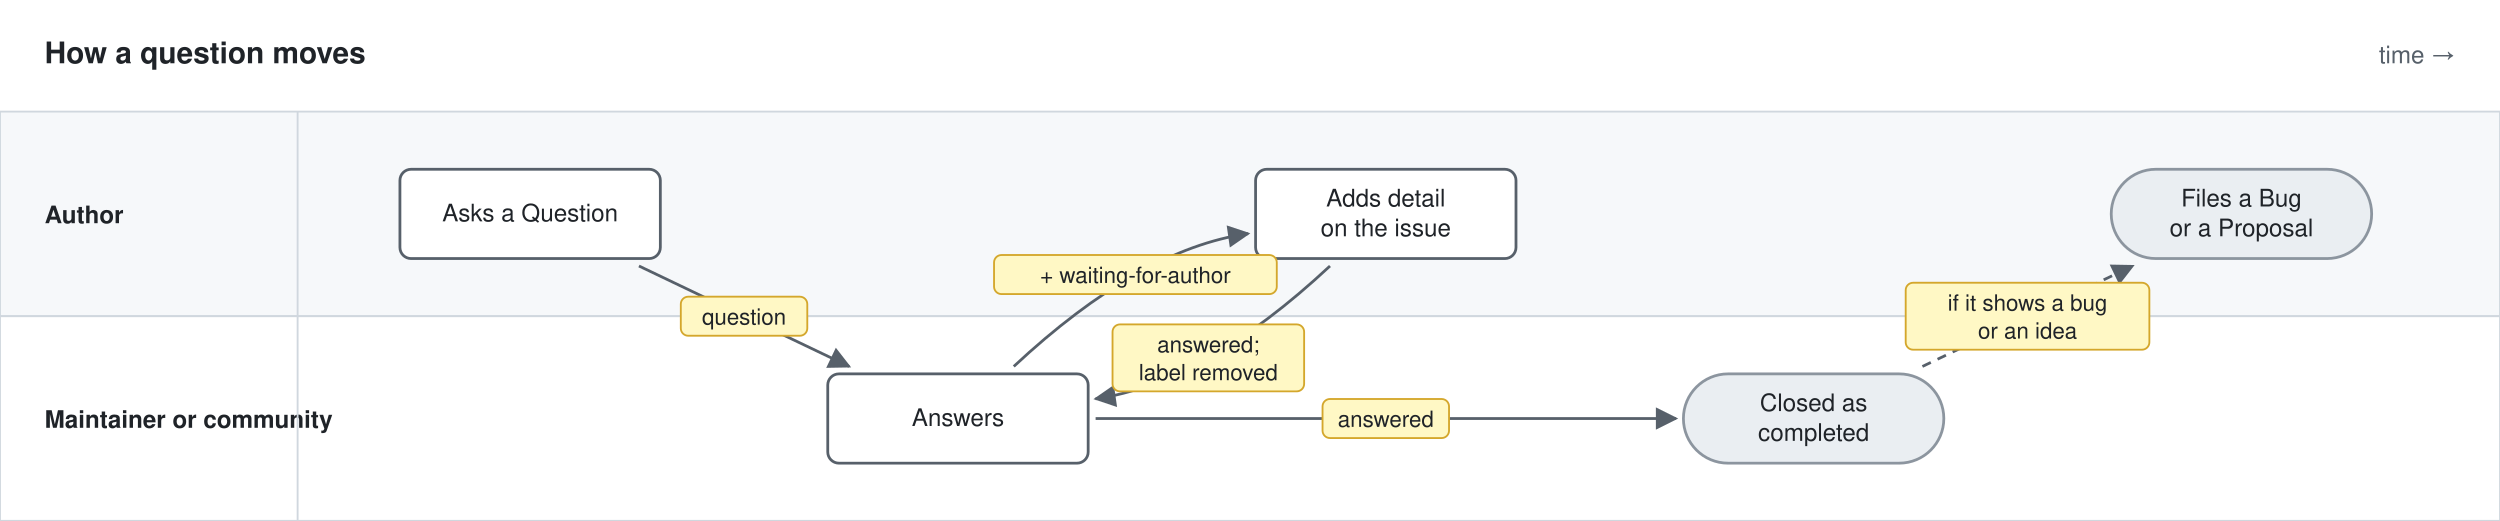
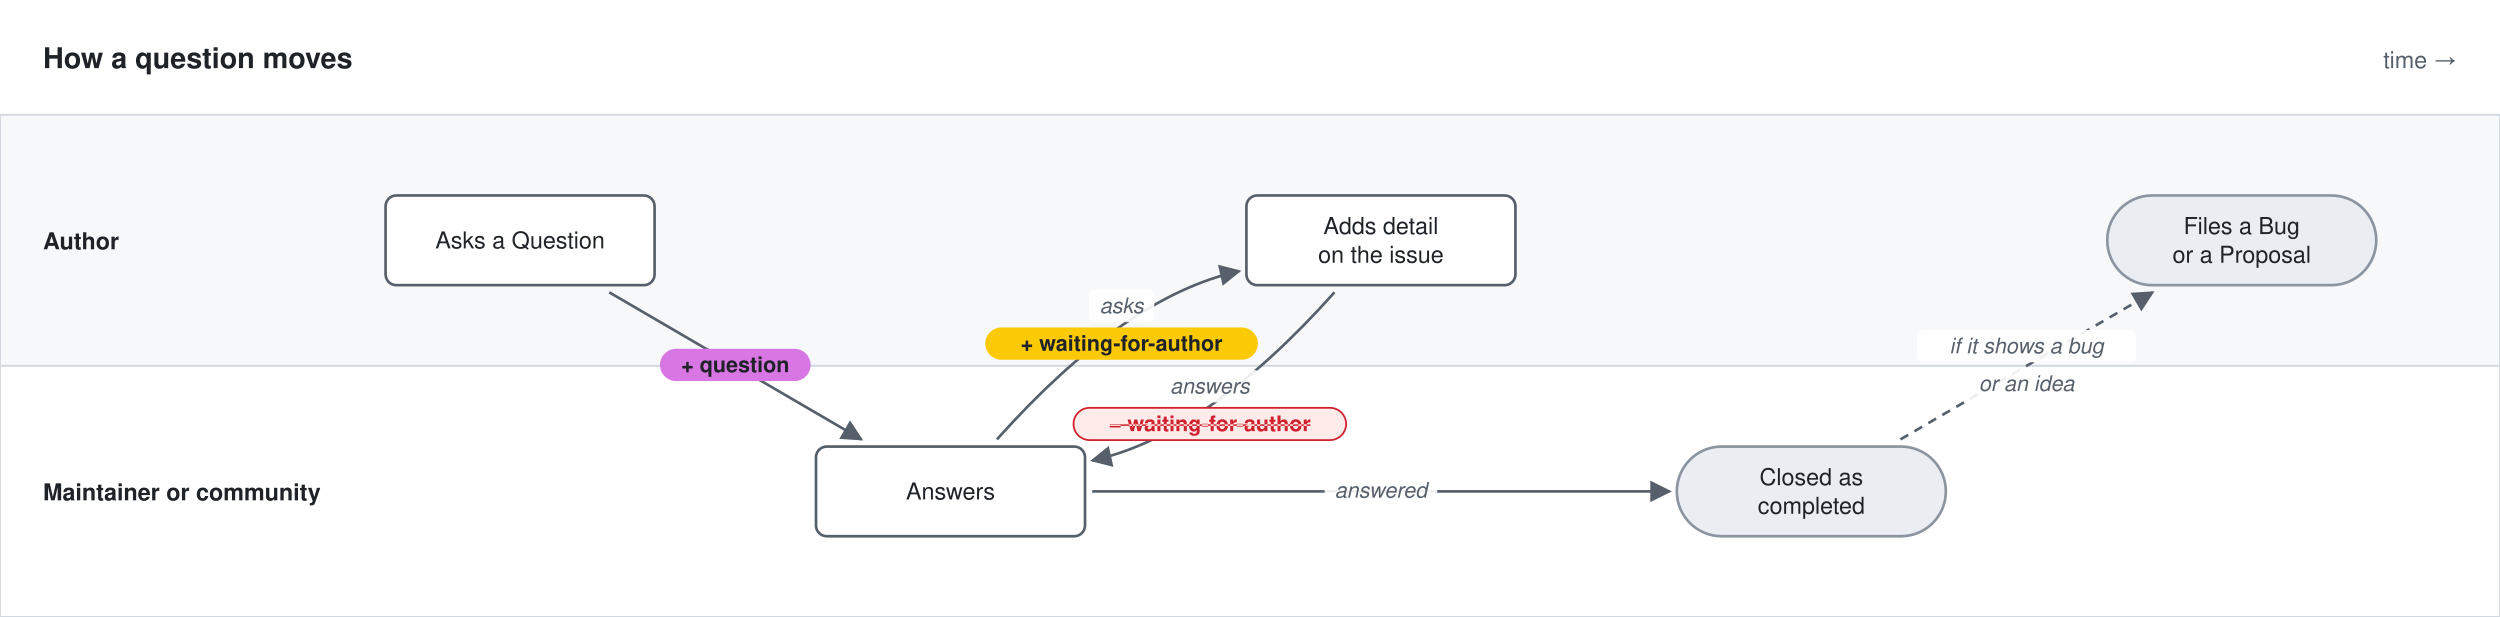
- <svg xmlns="http://www.w3.org/2000/svg" viewBox="0 0 1344 280" width="1344" height="280" font-family="-apple-system, Segoe UI, Helvetica, Arial, sans-serif" font-size="13">
+ <svg xmlns="http://www.w3.org/2000/svg" viewBox="0 0 1394 344" width="1394" height="344" font-family="-apple-system, Segoe UI, Helvetica, Arial, sans-serif" font-size="13">
  <defs>
    <marker id="arr" viewBox="0 0 10 10" refX="9" refY="5" markerWidth="8" markerHeight="8" orient="auto-start-reverse">
      <path d="M0,0 L10,5 L0,10 z" fill="#57606a" />
    </marker>
  </defs>
-   <rect width="1344" height="280" fill="#ffffff" />
-   <text x="24" y="34" font-size="16" font-weight="600" fill="#1f2328">How a question moves</text>
-   <text x="1320" y="34" text-anchor="end" fill="#57606a">time →</text>
-   <rect x="0" y="60" width="1344" height="110" fill="#f6f8fa" stroke="#d0d7de" />
-   <text x="24" y="120.0" font-weight="600" fill="#1f2328">Author</text>
-   <rect x="0" y="170" width="1344" height="110" fill="#ffffff" stroke="#d0d7de" />
-   <text x="24" y="230.0" font-weight="600" fill="#1f2328">Maintainer or community</text>
-   <line x1="160" y1="60" x2="160" y2="280" stroke="#d0d7de" />
-   <path d="M343.5,143.0 Q400.0,170.0 456.5,197.0" fill="none" stroke="#57606a" stroke-width="1.5" marker-end="url(#arr)" />
-   <path d="M545.0,197.0 Q612.7,133.9 671.0,125.6" fill="none" stroke="#57606a" stroke-width="1.5" marker-end="url(#arr)" />
-   <path d="M715.0,143.0 Q647.3,206.1 589.0,214.4" fill="none" stroke="#57606a" stroke-width="1.5" marker-end="url(#arr)" />
-   <path d="M589.0,225.0 Q745.0,225.0 901.0,225.0" fill="none" stroke="#57606a" stroke-width="1.5" marker-end="url(#arr)" />
-   <path d="M1033.5,197.0 Q1090.0,170.0 1146.5,143.0" fill="none" stroke="#57606a" stroke-width="1.5" stroke-dasharray="5 4" marker-end="url(#arr)" />
-   <rect x="215.0" y="91.0" width="140" height="48" rx="6" fill="#ffffff" stroke="#57606a" stroke-width="1.5" />
-   <text x="285.0" y="119.0" text-anchor="middle" fill="#1f2328">Asks a Question</text>
-   <rect x="445.0" y="201.0" width="140" height="48" rx="6" fill="#ffffff" stroke="#57606a" stroke-width="1.5" />
-   <text x="515.0" y="229.0" text-anchor="middle" fill="#1f2328">Answers</text>
-   <rect x="675.0" y="91.0" width="140" height="48" rx="6" fill="#ffffff" stroke="#57606a" stroke-width="1.5" />
-   <text x="745.0" y="111.0" text-anchor="middle" fill="#1f2328">Adds detail</text>
-   <text x="745.0" y="127.0" text-anchor="middle" fill="#1f2328">on the issue</text>
-   <rect x="905.0" y="201.0" width="140" height="48" rx="24" fill="#eaeef2" stroke="#8c959f" stroke-width="1.5" />
-   <text x="975.0" y="221.0" text-anchor="middle" fill="#1f2328">Closed as</text>
-   <text x="975.0" y="237.0" text-anchor="middle" fill="#1f2328">completed</text>
-   <rect x="1135.0" y="91.0" width="140" height="48" rx="24" fill="#eaeef2" stroke="#8c959f" stroke-width="1.5" />
-   <text x="1205.0" y="111.0" text-anchor="middle" fill="#1f2328">Files a Bug</text>
-   <text x="1205.0" y="127.0" text-anchor="middle" fill="#1f2328">or a Proposal</text>
-   <rect x="366.0" y="159.5" width="68" height="21" rx="4" fill="#fff8c5" stroke="#d4a72c" />
-   <text x="400.0" y="174.5" text-anchor="middle" font-size="12" fill="#1f2328">question</text>
-   <rect x="534.4" y="137.1" width="152" height="21" rx="4" fill="#fff8c5" stroke="#d4a72c" />
-   <text x="610.4" y="152.1" text-anchor="middle" font-size="12" fill="#1f2328">+ waiting-for-author</text>
-   <rect x="598.1" y="174.4" width="103" height="36" rx="4" fill="#fff8c5" stroke="#d4a72c" />
-   <text x="649.6" y="189.4" text-anchor="middle" font-size="12" fill="#1f2328">answered;</text>
-   <text x="649.6" y="204.4" text-anchor="middle" font-size="12" fill="#1f2328">label removed</text>
-   <rect x="711.0" y="214.5" width="68" height="21" rx="4" fill="#fff8c5" stroke="#d4a72c" />
-   <text x="745.0" y="229.5" text-anchor="middle" font-size="12" fill="#1f2328">answered</text>
-   <rect x="1024.5" y="152.0" width="131" height="36" rx="4" fill="#fff8c5" stroke="#d4a72c" />
-   <text x="1090.0" y="167.0" text-anchor="middle" font-size="12" fill="#1f2328">if it shows a bug</text>
-   <text x="1090.0" y="182.0" text-anchor="middle" font-size="12" fill="#1f2328">or an idea</text>
+   <rect width="1394" height="344" fill="#ffffff" />
+   <text x="24" y="38" font-size="16" font-weight="600" fill="#1f2328">How a question moves</text>
+   <text x="1370" y="38" text-anchor="end" fill="#57606a">time →</text>
+   <rect x="0" y="64" width="1394" height="140" fill="#f6f8fa" stroke="#d0d7de" />
+   <text x="24" y="139.0" font-weight="600" fill="#1f2328">Author</text>
+   <rect x="0" y="204" width="1394" height="140" fill="#ffffff" stroke="#d0d7de" />
+   <text x="24" y="279.0" font-weight="600" fill="#1f2328">Maintainer or community</text>
+   <path d="M339.7,163.0 Q410.0,204.0 480.3,245.0" fill="none" stroke="#57606a" stroke-width="1.5" marker-end="url(#arr)" />
+   <path d="M555.9,245.0 Q627.3,165.1 691.0,151.2" fill="none" stroke="#57606a" stroke-width="1.5" marker-end="url(#arr)" />
+   <path d="M744.1,163.0 Q672.7,242.9 609.0,256.8" fill="none" stroke="#57606a" stroke-width="1.5" marker-end="url(#arr)" />
+   <path d="M609.0,274.0 Q770.0,274.0 931.0,274.0" fill="none" stroke="#57606a" stroke-width="1.5" marker-end="url(#arr)" />
+   <path d="M1059.7,245.0 Q1130.0,204.0 1200.3,163.0" fill="none" stroke="#57606a" stroke-width="1.5" stroke-dasharray="5 4" marker-end="url(#arr)" />
+   <rect x="215.0" y="109.0" width="150" height="50" rx="6" fill="#ffffff" stroke="#57606a" stroke-width="1.5" />
+   <text x="290.0" y="138.5" text-anchor="middle" fill="#1f2328">Asks a Question</text>
+   <rect x="455.0" y="249.0" width="150" height="50" rx="6" fill="#ffffff" stroke="#57606a" stroke-width="1.5" />
+   <text x="530.0" y="278.5" text-anchor="middle" fill="#1f2328">Answers</text>
+   <rect x="695.0" y="109.0" width="150" height="50" rx="6" fill="#ffffff" stroke="#57606a" stroke-width="1.5" />
+   <text x="770.0" y="130.5" text-anchor="middle" fill="#1f2328">Adds detail</text>
+   <text x="770.0" y="146.5" text-anchor="middle" fill="#1f2328">on the issue</text>
+   <rect x="935.0" y="249.0" width="150" height="50" rx="25" fill="#eaeef2" stroke="#8c959f" stroke-width="1.5" />
+   <text x="1010.0" y="270.5" text-anchor="middle" fill="#1f2328">Closed as</text>
+   <text x="1010.0" y="286.5" text-anchor="middle" fill="#1f2328">completed</text>
+   <rect x="1175.0" y="109.0" width="150" height="50" rx="25" fill="#eaeef2" stroke="#8c959f" stroke-width="1.5" />
+   <text x="1250.0" y="130.5" text-anchor="middle" fill="#1f2328">Files a Bug</text>
+   <text x="1250.0" y="146.5" text-anchor="middle" fill="#1f2328">or a Proposal</text>
+   <rect x="368.0" y="194.5" width="84.0" height="18" rx="9" fill="#d876e3" />
+   <text x="410.0" y="207.5" text-anchor="middle" font-size="12" font-weight="600" fill="#1f2328">+ question</text>
+   <rect x="607.2" y="161.6" width="36.4" height="18" rx="3" fill="#ffffff" fill-opacity="0.9" />
+   <text x="625.4" y="174.6" text-anchor="middle" font-size="12" font-style="italic" fill="#57606a">asks</text>
+   <rect x="549.4" y="182.6" width="152.0" height="18" rx="9" fill="#fbca04" />
+   <text x="625.4" y="195.6" text-anchor="middle" font-size="12" font-weight="600" fill="#1f2328">+ waiting-for-author</text>
+   <rect x="646.5" y="206.4" width="56.2" height="18" rx="3" fill="#ffffff" fill-opacity="0.9" />
+   <text x="674.6" y="219.4" text-anchor="middle" font-size="12" font-style="italic" fill="#57606a">answers</text>
+   <rect x="598.6" y="227.4" width="152.0" height="18" rx="9" fill="#ffebe9" stroke="#cf222e" />
+   <text x="674.6" y="240.4" text-anchor="middle" font-size="12" font-weight="600" fill="#cf222e" text-decoration="line-through">− waiting-for-author</text>
+   <rect x="738.6" y="264.5" width="62.8" height="18" rx="3" fill="#ffffff" fill-opacity="0.9" />
+   <text x="770.0" y="277.5" text-anchor="middle" font-size="12" font-style="italic" fill="#57606a">answered</text>
+   <rect x="1068.9" y="184.0" width="122.2" height="18" rx="3" fill="#ffffff" fill-opacity="0.9" />
+   <text x="1130.0" y="197.0" text-anchor="middle" font-size="12" font-style="italic" fill="#57606a">if it shows a bug</text>
+   <rect x="1092.0" y="205.0" width="76.0" height="18" rx="3" fill="#ffffff" fill-opacity="0.9" />
+   <text x="1130.0" y="218.0" text-anchor="middle" font-size="12" font-style="italic" fill="#57606a">or an idea</text>
</svg>
